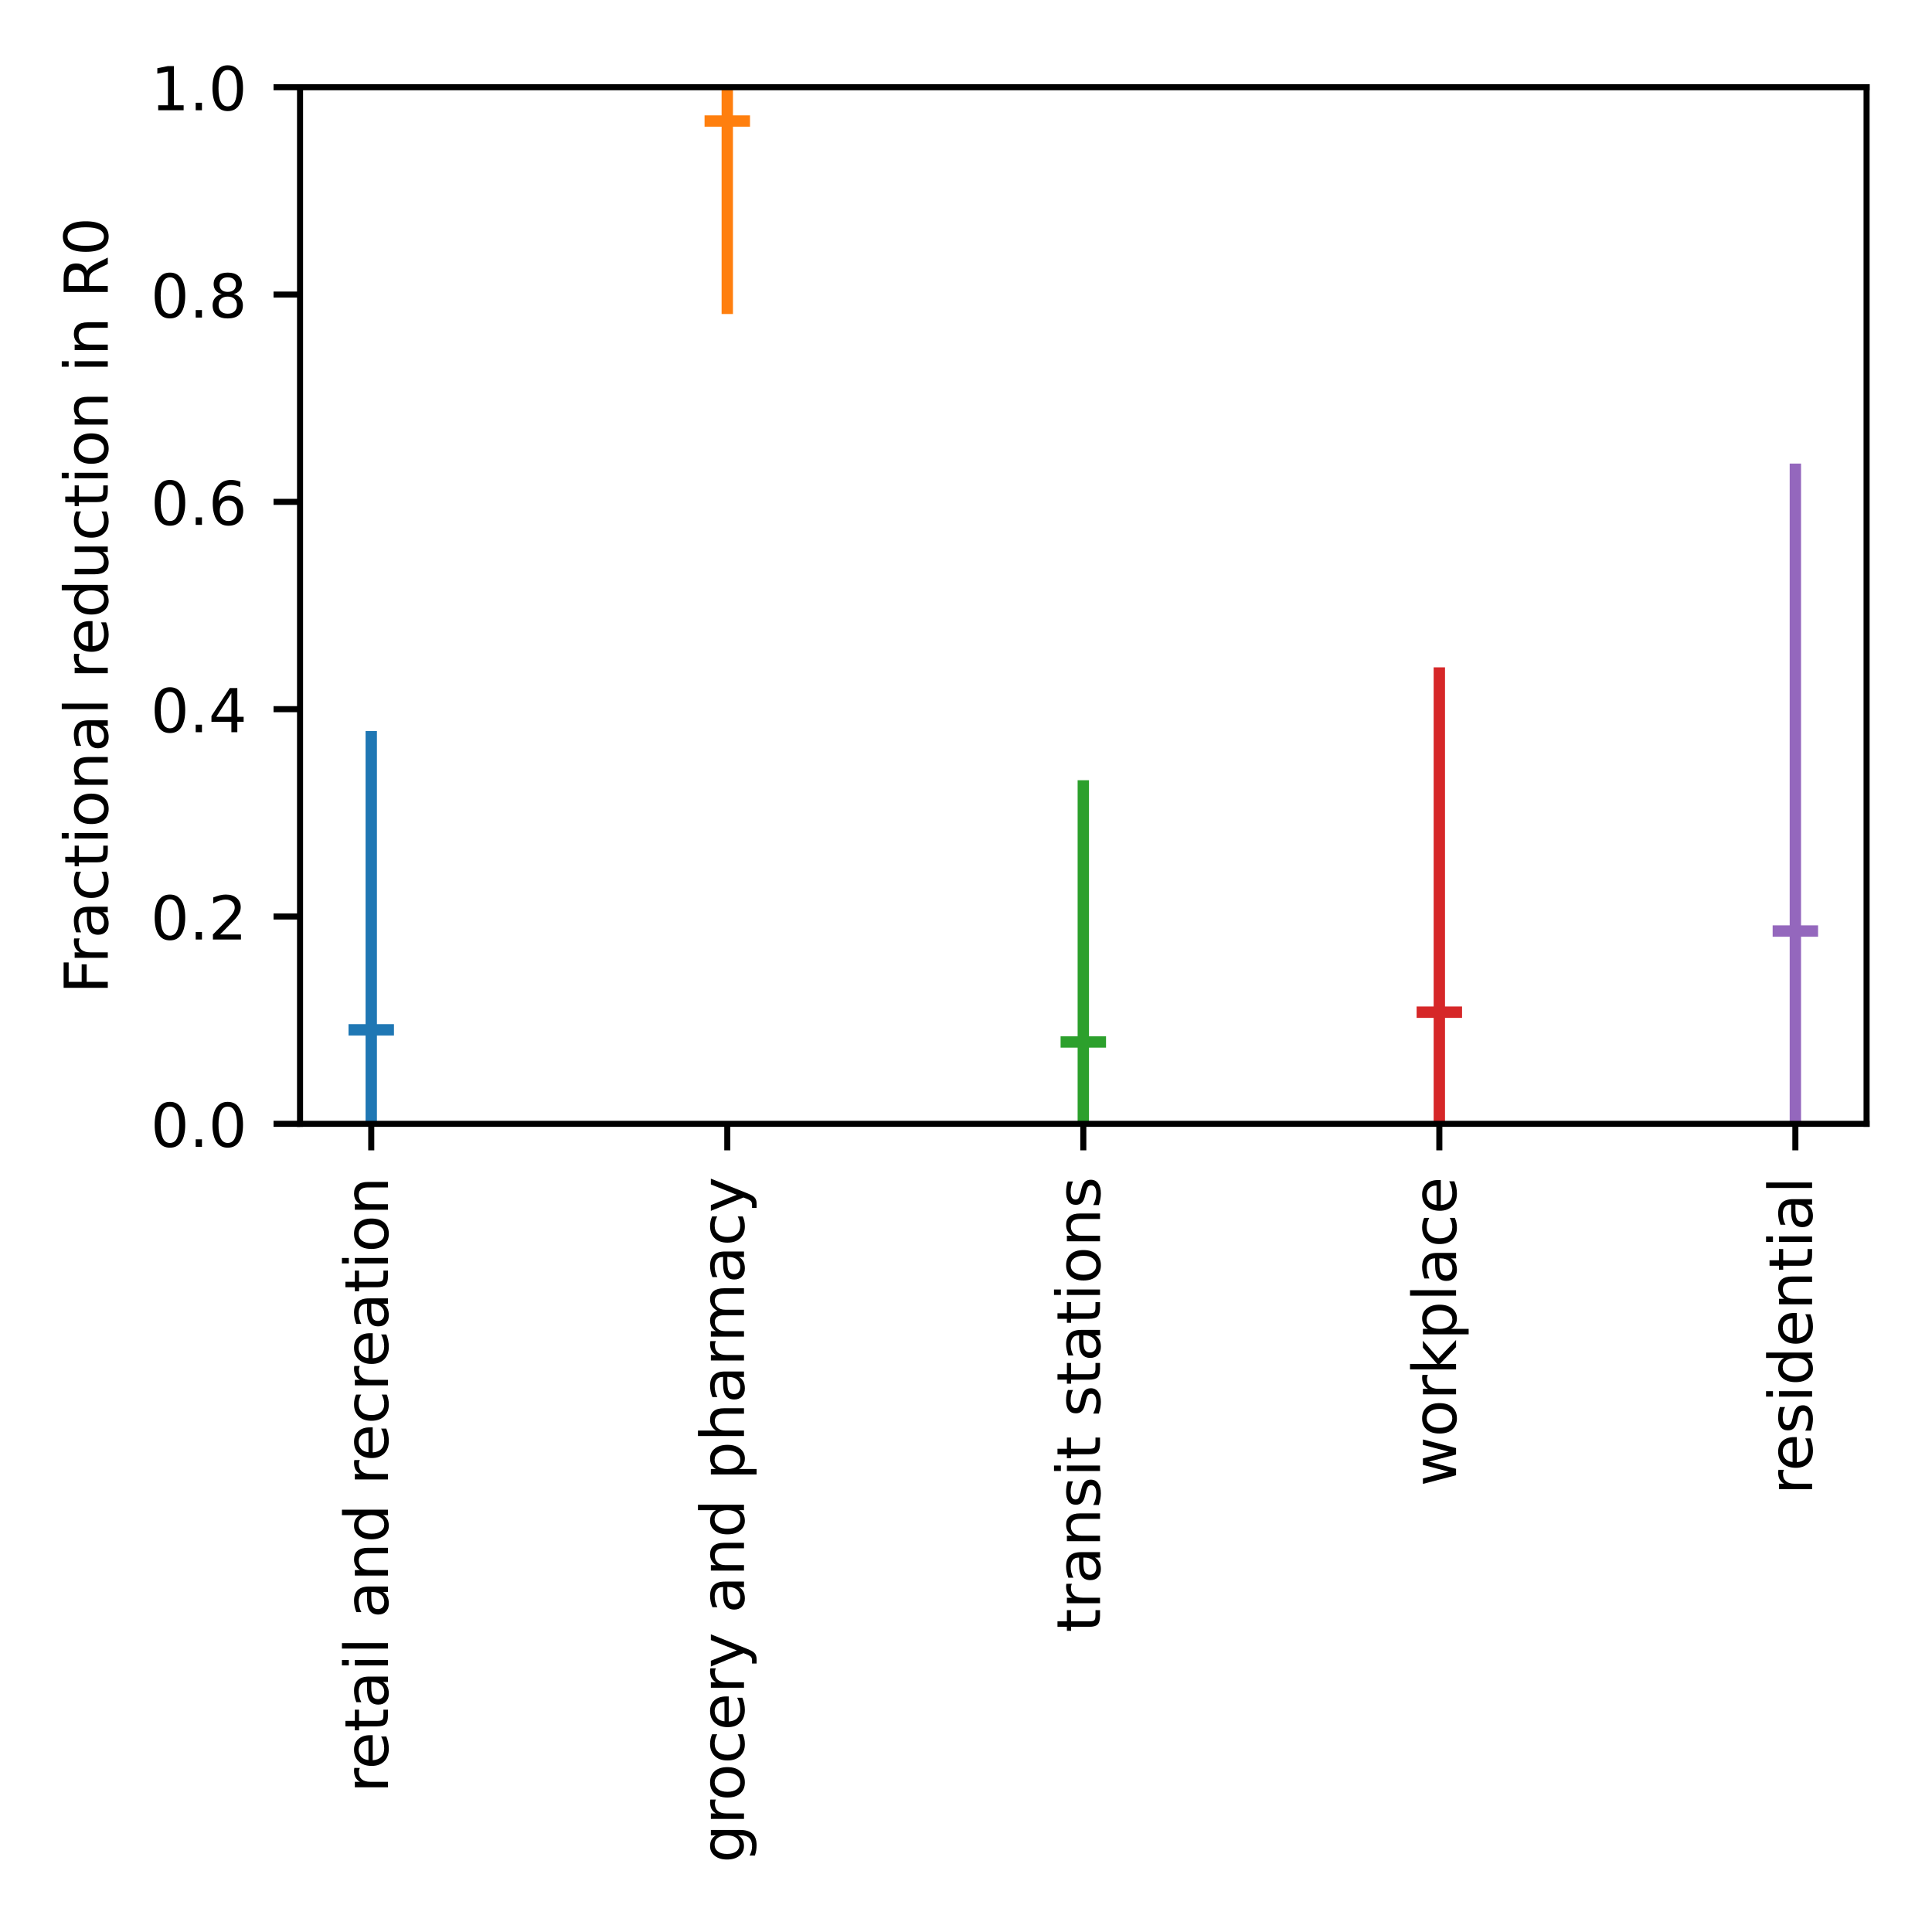
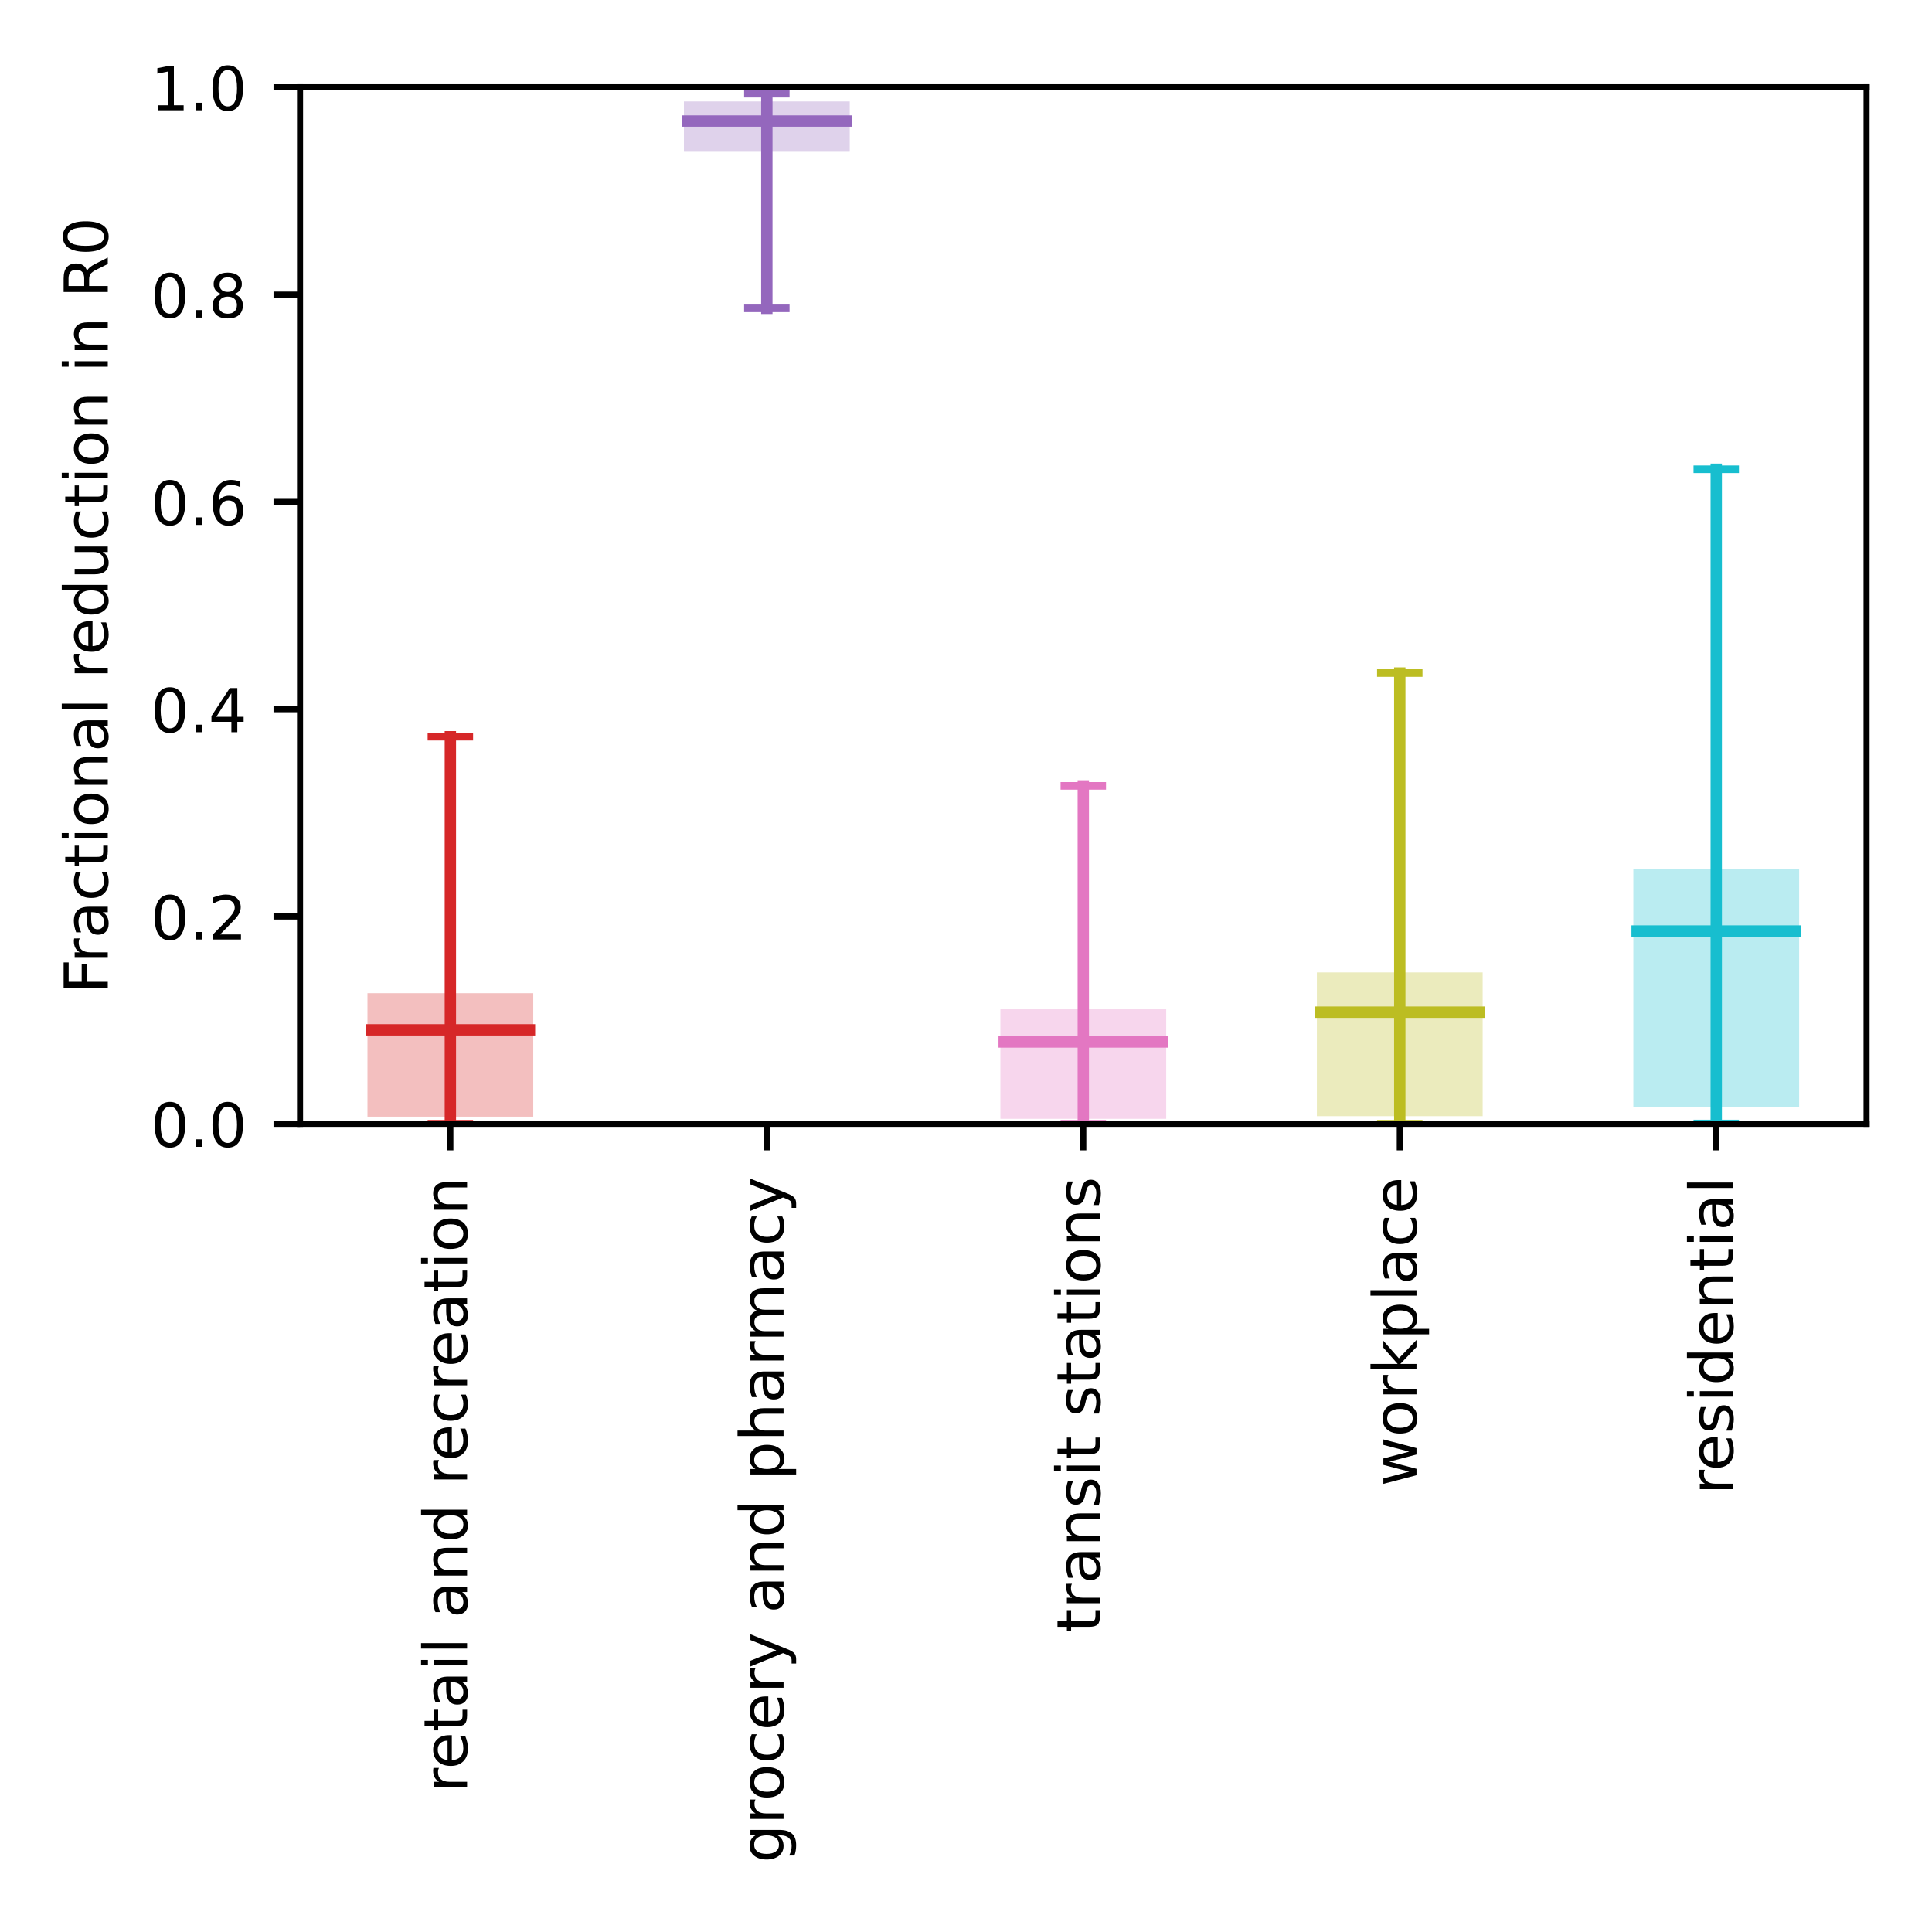
<svg xmlns="http://www.w3.org/2000/svg" xmlns:xlink="http://www.w3.org/1999/xlink" height="255.118pt" version="1.1" viewBox="0 0 255.118 255.118" width="255.118pt">
  <defs>
    <style type="text/css">
*{stroke-linecap:butt;stroke-linejoin:round;}
  </style>
  </defs>
  <g id="figure_1">
    <g id="patch_1">
      <path d="M 0 255.118  L 255.118 255.118  L 255.118 0  L 0 0  z " style="fill:#ffffff;" />
    </g>
    <g id="axes_1">
      <g id="patch_2">
        <path d="M 39.62 148.398  L 246.478 148.398  L 246.478 11.52  L 39.62 11.52  z " style="fill:#ffffff;" />
      </g>
-       <g id="PathCollection_1">
-         <defs>
-           <path d="M 3 0  L -3 -0  " id="md5c8662d3e" style="stroke:#1f77b4;stroke-width:1.5;" />
-         </defs>
-         <g clip-path="url(#p948aa7b3a3)">
-           <use style="fill:#1f77b4;stroke:#1f77b4;stroke-width:1.5;" x="49.023" xlink:href="#md5c8662d3e" y="135.989" />
-         </g>
-       </g>
-       <g id="PathCollection_2">
-         <defs>
-           <path d="M 3 0  L -3 -0  " id="m6a9ab24190" style="stroke:#ff7f0e;stroke-width:1.5;" />
-         </defs>
-         <g clip-path="url(#p948aa7b3a3)">
-           <use style="fill:#ff7f0e;stroke:#ff7f0e;stroke-width:1.5;" x="96.036" xlink:href="#m6a9ab24190" y="15.981" />
-         </g>
-       </g>
-       <g id="PathCollection_3">
-         <defs>
-           <path d="M 3 0  L -3 -0  " id="mda6fa4f360" style="stroke:#2ca02c;stroke-width:1.5;" />
-         </defs>
-         <g clip-path="url(#p948aa7b3a3)">
-           <use style="fill:#2ca02c;stroke:#2ca02c;stroke-width:1.5;" x="143.049" xlink:href="#mda6fa4f360" y="137.589" />
-         </g>
-       </g>
-       <g id="PathCollection_4">
-         <defs>
-           <path d="M 3 0  L -3 -0  " id="m9b92c3df0f" style="stroke:#d62728;stroke-width:1.5;" />
-         </defs>
-         <g clip-path="url(#p948aa7b3a3)">
-           <use style="fill:#d62728;stroke:#d62728;stroke-width:1.5;" x="190.062" xlink:href="#m9b92c3df0f" y="133.658" />
-         </g>
-       </g>
-       <g id="PathCollection_5">
-         <defs>
-           <path d="M 3 0  L -3 -0  " id="m9d0a84b315" style="stroke:#9467bd;stroke-width:1.5;" />
-         </defs>
-         <g clip-path="url(#p948aa7b3a3)">
-           <use style="fill:#9467bd;stroke:#9467bd;stroke-width:1.5;" x="237.075" xlink:href="#m9d0a84b315" y="122.943" />
-         </g>
+       <g id="patch_3">
+         <path clip-path="url(#p3ff8707a93)" d="M 49.023 146.953  L 69.917 146.953  L 69.917 131.653  L 49.023 131.653  z " style="fill:#d62728;opacity:0.3;stroke:#d62728;stroke-linejoin:miter;" />
+       </g>
+       <g id="patch_4">
+         <path clip-path="url(#p3ff8707a93)" d="M 90.812 19.541  L 111.707 19.541  L 111.707 13.894  L 90.812 13.894  z " style="fill:#9467bd;opacity:0.3;stroke:#9467bd;stroke-linejoin:miter;" />
+       </g>
+       <g id="patch_5">
+         <path clip-path="url(#p3ff8707a93)" d="M 132.602 147.24  L 153.496 147.24  L 153.496 133.777  L 132.602 133.777  z " style="fill:#e377c2;opacity:0.3;stroke:#e377c2;stroke-linejoin:miter;" />
+       </g>
+       <g id="patch_6">
+         <path clip-path="url(#p3ff8707a93)" d="M 174.391 146.888  L 195.286 146.888  L 195.286 128.908  L 174.391 128.908  z " style="fill:#bcbd22;opacity:0.3;stroke:#bcbd22;stroke-linejoin:miter;" />
+       </g>
+       <g id="patch_7">
+         <path clip-path="url(#p3ff8707a93)" d="M 216.181 145.733  L 237.075 145.733  L 237.075 115.288  L 216.181 115.288  z " style="fill:#17becf;opacity:0.3;stroke:#17becf;stroke-linejoin:miter;" />
      </g>
      <g id="matplotlib.axis_1">
        <g id="xtick_1">
          <g id="line2d_1">
            <defs>
-               <path d="M 0 0  L 0 3.5  " id="mae1edf69b4" style="stroke:#000000;stroke-width:0.8;" />
-             </defs>
-             <g>
-               <use style="stroke:#000000;stroke-width:0.8;" x="49.023" xlink:href="#mae1edf69b4" y="148.398" />
+               <path d="M 0 0  L 0 3.5  " id="m3798fc20c7" style="stroke:#000000;stroke-width:0.8;" />
+             </defs>
+             <g>
+               <use style="stroke:#000000;stroke-width:0.8;" x="59.47" xlink:href="#m3798fc20c7" y="148.398" />
            </g>
          </g>
          <g id="text_1">
            <defs>
              <path d="M 41.109 46.297  Q 39.594 47.172 37.812 47.578  Q 36.031 48 33.891 48  Q 26.266 48 22.188 43.047  Q 18.109 38.094 18.109 28.812  L 18.109 0  L 9.078 0  L 9.078 54.688  L 18.109 54.688  L 18.109 46.188  Q 20.953 51.172 25.484 53.578  Q 30.031 56 36.531 56  Q 37.453 56 38.578 55.875  Q 39.703 55.766 41.062 55.516  z " id="DejaVuSans-114" />
              <path d="M 56.203 29.594  L 56.203 25.203  L 14.891 25.203  Q 15.484 15.922 20.484 11.062  Q 25.484 6.203 34.422 6.203  Q 39.594 6.203 44.453 7.469  Q 49.312 8.734 54.109 11.281  L 54.109 2.781  Q 49.266 0.734 44.188 -0.344  Q 39.109 -1.422 33.891 -1.422  Q 20.797 -1.422 13.156 6.188  Q 5.516 13.812 5.516 26.812  Q 5.516 40.234 12.766 48.109  Q 20.016 56 32.328 56  Q 43.359 56 49.781 48.891  Q 56.203 41.797 56.203 29.594  z M 47.219 32.234  Q 47.125 39.594 43.094 43.984  Q 39.062 48.391 32.422 48.391  Q 24.906 48.391 20.391 44.141  Q 15.875 39.891 15.188 32.172  z " id="DejaVuSans-101" />
              <path d="M 18.312 70.219  L 18.312 54.688  L 36.812 54.688  L 36.812 47.703  L 18.312 47.703  L 18.312 18.016  Q 18.312 11.328 20.141 9.422  Q 21.969 7.516 27.594 7.516  L 36.812 7.516  L 36.812 0  L 27.594 0  Q 17.188 0 13.234 3.875  Q 9.281 7.766 9.281 18.016  L 9.281 47.703  L 2.688 47.703  L 2.688 54.688  L 9.281 54.688  L 9.281 70.219  z " id="DejaVuSans-116" />
              <path d="M 34.281 27.484  Q 23.391 27.484 19.188 25  Q 14.984 22.516 14.984 16.5  Q 14.984 11.719 18.141 8.906  Q 21.297 6.109 26.703 6.109  Q 34.188 6.109 38.703 11.406  Q 43.219 16.703 43.219 25.484  L 43.219 27.484  z M 52.203 31.203  L 52.203 0  L 43.219 0  L 43.219 8.297  Q 40.141 3.328 35.547 0.953  Q 30.953 -1.422 24.312 -1.422  Q 15.922 -1.422 10.953 3.297  Q 6 8.016 6 15.922  Q 6 25.141 12.172 29.828  Q 18.359 34.516 30.609 34.516  L 43.219 34.516  L 43.219 35.406  Q 43.219 41.609 39.141 45  Q 35.062 48.391 27.688 48.391  Q 23 48.391 18.547 47.266  Q 14.109 46.141 10.016 43.891  L 10.016 52.203  Q 14.938 54.109 19.578 55.047  Q 24.219 56 28.609 56  Q 40.484 56 46.344 49.844  Q 52.203 43.703 52.203 31.203  z " id="DejaVuSans-97" />
              <path d="M 9.422 54.688  L 18.406 54.688  L 18.406 0  L 9.422 0  z M 9.422 75.984  L 18.406 75.984  L 18.406 64.594  L 9.422 64.594  z " id="DejaVuSans-105" />
              <path d="M 9.422 75.984  L 18.406 75.984  L 18.406 0  L 9.422 0  z " id="DejaVuSans-108" />
              <path id="DejaVuSans-32" />
              <path d="M 54.891 33.016  L 54.891 0  L 45.906 0  L 45.906 32.719  Q 45.906 40.484 42.875 44.328  Q 39.844 48.188 33.797 48.188  Q 26.516 48.188 22.312 43.547  Q 18.109 38.922 18.109 30.906  L 18.109 0  L 9.078 0  L 9.078 54.688  L 18.109 54.688  L 18.109 46.188  Q 21.344 51.125 25.703 53.562  Q 30.078 56 35.797 56  Q 45.219 56 50.047 50.172  Q 54.891 44.344 54.891 33.016  z " id="DejaVuSans-110" />
              <path d="M 45.406 46.391  L 45.406 75.984  L 54.391 75.984  L 54.391 0  L 45.406 0  L 45.406 8.203  Q 42.578 3.328 38.25 0.953  Q 33.938 -1.422 27.875 -1.422  Q 17.969 -1.422 11.734 6.484  Q 5.516 14.406 5.516 27.297  Q 5.516 40.188 11.734 48.094  Q 17.969 56 27.875 56  Q 33.938 56 38.25 53.625  Q 42.578 51.266 45.406 46.391  z M 14.797 27.297  Q 14.797 17.391 18.875 11.75  Q 22.953 6.109 30.078 6.109  Q 37.203 6.109 41.297 11.75  Q 45.406 17.391 45.406 27.297  Q 45.406 37.203 41.297 42.844  Q 37.203 48.484 30.078 48.484  Q 22.953 48.484 18.875 42.844  Q 14.797 37.203 14.797 27.297  z " id="DejaVuSans-100" />
              <path d="M 48.781 52.594  L 48.781 44.188  Q 44.969 46.297 41.141 47.344  Q 37.312 48.391 33.406 48.391  Q 24.656 48.391 19.812 42.844  Q 14.984 37.312 14.984 27.297  Q 14.984 17.281 19.812 11.734  Q 24.656 6.203 33.406 6.203  Q 37.312 6.203 41.141 7.25  Q 44.969 8.297 48.781 10.406  L 48.781 2.094  Q 45.016 0.344 40.984 -0.531  Q 36.969 -1.422 32.422 -1.422  Q 20.062 -1.422 12.781 6.344  Q 5.516 14.109 5.516 27.297  Q 5.516 40.672 12.859 48.328  Q 20.219 56 33.016 56  Q 37.156 56 41.109 55.141  Q 45.062 54.297 48.781 52.594  z " id="DejaVuSans-99" />
              <path d="M 30.609 48.391  Q 23.391 48.391 19.188 42.75  Q 14.984 37.109 14.984 27.297  Q 14.984 17.484 19.156 11.844  Q 23.344 6.203 30.609 6.203  Q 37.797 6.203 41.984 11.859  Q 46.188 17.531 46.188 27.297  Q 46.188 37.016 41.984 42.703  Q 37.797 48.391 30.609 48.391  z M 30.609 56  Q 42.328 56 49.016 48.375  Q 55.719 40.766 55.719 27.297  Q 55.719 13.875 49.016 6.219  Q 42.328 -1.422 30.609 -1.422  Q 18.844 -1.422 12.172 6.219  Q 5.516 13.875 5.516 27.297  Q 5.516 40.766 12.172 48.375  Q 18.844 56 30.609 56  z " id="DejaVuSans-111" />
            </defs>
-             <g transform="translate(51.23014 236.7369)rotate(-90)scale(0.08 -0.08)">
+             <g transform="translate(61.67752 236.7369)rotate(-90)scale(0.08 -0.08)">
              <use xlink:href="#DejaVuSans-114" />
              <use x="38.863" xlink:href="#DejaVuSans-101" />
              <use x="100.387" xlink:href="#DejaVuSans-116" />
              <use x="139.596" xlink:href="#DejaVuSans-97" />
              <use x="200.875" xlink:href="#DejaVuSans-105" />
              <use x="228.658" xlink:href="#DejaVuSans-108" />
              <use x="256.441" xlink:href="#DejaVuSans-32" />
              <use x="288.229" xlink:href="#DejaVuSans-97" />
              <use x="349.508" xlink:href="#DejaVuSans-110" />
              <use x="412.887" xlink:href="#DejaVuSans-100" />
              <use x="476.363" xlink:href="#DejaVuSans-32" />
              <use x="508.15" xlink:href="#DejaVuSans-114" />
              <use x="547.014" xlink:href="#DejaVuSans-101" />
              <use x="608.537" xlink:href="#DejaVuSans-99" />
              <use x="663.518" xlink:href="#DejaVuSans-114" />
              <use x="702.381" xlink:href="#DejaVuSans-101" />
              <use x="763.904" xlink:href="#DejaVuSans-97" />
              <use x="825.184" xlink:href="#DejaVuSans-116" />
              <use x="864.393" xlink:href="#DejaVuSans-105" />
              <use x="892.176" xlink:href="#DejaVuSans-111" />
              <use x="953.357" xlink:href="#DejaVuSans-110" />
            </g>
          </g>
        </g>
        <g id="xtick_2">
          <g id="line2d_2">
            <g>
-               <use style="stroke:#000000;stroke-width:0.8;" x="96.036" xlink:href="#mae1edf69b4" y="148.398" />
+               <use style="stroke:#000000;stroke-width:0.8;" x="101.26" xlink:href="#m3798fc20c7" y="148.398" />
            </g>
          </g>
          <g id="text_2">
            <defs>
              <path d="M 45.406 27.984  Q 45.406 37.75 41.375 43.109  Q 37.359 48.484 30.078 48.484  Q 22.859 48.484 18.828 43.109  Q 14.797 37.75 14.797 27.984  Q 14.797 18.266 18.828 12.891  Q 22.859 7.516 30.078 7.516  Q 37.359 7.516 41.375 12.891  Q 45.406 18.266 45.406 27.984  z M 54.391 6.781  Q 54.391 -7.172 48.188 -13.984  Q 42 -20.797 29.203 -20.797  Q 24.469 -20.797 20.266 -20.094  Q 16.062 -19.391 12.109 -17.922  L 12.109 -9.188  Q 16.062 -11.328 19.922 -12.344  Q 23.781 -13.375 27.781 -13.375  Q 36.625 -13.375 41.016 -8.766  Q 45.406 -4.156 45.406 5.172  L 45.406 9.625  Q 42.625 4.781 38.281 2.391  Q 33.938 0 27.875 0  Q 17.828 0 11.672 7.656  Q 5.516 15.328 5.516 27.984  Q 5.516 40.672 11.672 48.328  Q 17.828 56 27.875 56  Q 33.938 56 38.281 53.609  Q 42.625 51.219 45.406 46.391  L 45.406 54.688  L 54.391 54.688  z " id="DejaVuSans-103" />
              <path d="M 32.172 -5.078  Q 28.375 -14.844 24.75 -17.812  Q 21.141 -20.797 15.094 -20.797  L 7.906 -20.797  L 7.906 -13.281  L 13.188 -13.281  Q 16.891 -13.281 18.938 -11.516  Q 21 -9.766 23.484 -3.219  L 25.094 0.875  L 2.984 54.688  L 12.5 54.688  L 29.594 11.922  L 46.688 54.688  L 56.203 54.688  z " id="DejaVuSans-121" />
              <path d="M 18.109 8.203  L 18.109 -20.797  L 9.078 -20.797  L 9.078 54.688  L 18.109 54.688  L 18.109 46.391  Q 20.953 51.266 25.266 53.625  Q 29.594 56 35.594 56  Q 45.562 56 51.781 48.094  Q 58.016 40.188 58.016 27.297  Q 58.016 14.406 51.781 6.484  Q 45.562 -1.422 35.594 -1.422  Q 29.594 -1.422 25.266 0.953  Q 20.953 3.328 18.109 8.203  z M 48.688 27.297  Q 48.688 37.203 44.609 42.844  Q 40.531 48.484 33.406 48.484  Q 26.266 48.484 22.188 42.844  Q 18.109 37.203 18.109 27.297  Q 18.109 17.391 22.188 11.75  Q 26.266 6.109 33.406 6.109  Q 40.531 6.109 44.609 11.75  Q 48.688 17.391 48.688 27.297  z " id="DejaVuSans-112" />
              <path d="M 54.891 33.016  L 54.891 0  L 45.906 0  L 45.906 32.719  Q 45.906 40.484 42.875 44.328  Q 39.844 48.188 33.797 48.188  Q 26.516 48.188 22.312 43.547  Q 18.109 38.922 18.109 30.906  L 18.109 0  L 9.078 0  L 9.078 75.984  L 18.109 75.984  L 18.109 46.188  Q 21.344 51.125 25.703 53.562  Q 30.078 56 35.797 56  Q 45.219 56 50.047 50.172  Q 54.891 44.344 54.891 33.016  z " id="DejaVuSans-104" />
              <path d="M 52 44.188  Q 55.375 50.25 60.062 53.125  Q 64.75 56 71.094 56  Q 79.641 56 84.281 50.016  Q 88.922 44.047 88.922 33.016  L 88.922 0  L 79.891 0  L 79.891 32.719  Q 79.891 40.578 77.094 44.375  Q 74.312 48.188 68.609 48.188  Q 61.625 48.188 57.562 43.547  Q 53.516 38.922 53.516 30.906  L 53.516 0  L 44.484 0  L 44.484 32.719  Q 44.484 40.625 41.703 44.406  Q 38.922 48.188 33.109 48.188  Q 26.219 48.188 22.156 43.531  Q 18.109 38.875 18.109 30.906  L 18.109 0  L 9.078 0  L 9.078 54.688  L 18.109 54.688  L 18.109 46.188  Q 21.188 51.219 25.484 53.609  Q 29.781 56 35.688 56  Q 41.656 56 45.828 52.969  Q 50 49.953 52 44.188  z " id="DejaVuSans-109" />
            </defs>
-             <g transform="translate(98.24335 245.9906)rotate(-90)scale(0.08 -0.08)">
+             <g transform="translate(103.467 245.9906)rotate(-90)scale(0.08 -0.08)">
              <use xlink:href="#DejaVuSans-103" />
              <use x="63.477" xlink:href="#DejaVuSans-114" />
              <use x="102.34" xlink:href="#DejaVuSans-111" />
              <use x="163.521" xlink:href="#DejaVuSans-99" />
              <use x="218.502" xlink:href="#DejaVuSans-101" />
              <use x="280.025" xlink:href="#DejaVuSans-114" />
              <use x="321.139" xlink:href="#DejaVuSans-121" />
              <use x="380.318" xlink:href="#DejaVuSans-32" />
              <use x="412.105" xlink:href="#DejaVuSans-97" />
              <use x="473.385" xlink:href="#DejaVuSans-110" />
              <use x="536.764" xlink:href="#DejaVuSans-100" />
              <use x="600.24" xlink:href="#DejaVuSans-32" />
              <use x="632.027" xlink:href="#DejaVuSans-112" />
              <use x="695.504" xlink:href="#DejaVuSans-104" />
              <use x="758.883" xlink:href="#DejaVuSans-97" />
              <use x="820.162" xlink:href="#DejaVuSans-114" />
              <use x="859.525" xlink:href="#DejaVuSans-109" />
              <use x="956.938" xlink:href="#DejaVuSans-97" />
              <use x="1018.217" xlink:href="#DejaVuSans-99" />
              <use x="1073.197" xlink:href="#DejaVuSans-121" />
            </g>
          </g>
        </g>
        <g id="xtick_3">
          <g id="line2d_3">
            <g>
-               <use style="stroke:#000000;stroke-width:0.8;" x="143.049" xlink:href="#mae1edf69b4" y="148.398" />
+               <use style="stroke:#000000;stroke-width:0.8;" x="143.049" xlink:href="#m3798fc20c7" y="148.398" />
            </g>
          </g>
          <g id="text_3">
            <defs>
              <path d="M 44.281 53.078  L 44.281 44.578  Q 40.484 46.531 36.375 47.5  Q 32.281 48.484 27.875 48.484  Q 21.188 48.484 17.844 46.438  Q 14.5 44.391 14.5 40.281  Q 14.5 37.156 16.891 35.375  Q 19.281 33.594 26.516 31.984  L 29.594 31.297  Q 39.156 29.25 43.188 25.516  Q 47.219 21.781 47.219 15.094  Q 47.219 7.469 41.188 3.016  Q 35.156 -1.422 24.609 -1.422  Q 20.219 -1.422 15.453 -0.562  Q 10.688 0.297 5.422 2  L 5.422 11.281  Q 10.406 8.688 15.234 7.391  Q 20.062 6.109 24.812 6.109  Q 31.156 6.109 34.562 8.281  Q 37.984 10.453 37.984 14.406  Q 37.984 18.062 35.516 20.016  Q 33.062 21.969 24.703 23.781  L 21.578 24.516  Q 13.234 26.266 9.516 29.906  Q 5.812 33.547 5.812 39.891  Q 5.812 47.609 11.281 51.797  Q 16.75 56 26.812 56  Q 31.781 56 36.172 55.266  Q 40.578 54.547 44.281 53.078  z " id="DejaVuSans-115" />
            </defs>
            <g transform="translate(145.2566 215.5619)rotate(-90)scale(0.08 -0.08)">
              <use xlink:href="#DejaVuSans-116" />
              <use x="39.209" xlink:href="#DejaVuSans-114" />
              <use x="80.322" xlink:href="#DejaVuSans-97" />
              <use x="141.602" xlink:href="#DejaVuSans-110" />
              <use x="204.98" xlink:href="#DejaVuSans-115" />
              <use x="257.08" xlink:href="#DejaVuSans-105" />
              <use x="284.863" xlink:href="#DejaVuSans-116" />
              <use x="324.072" xlink:href="#DejaVuSans-32" />
              <use x="355.859" xlink:href="#DejaVuSans-115" />
              <use x="407.959" xlink:href="#DejaVuSans-116" />
              <use x="447.168" xlink:href="#DejaVuSans-97" />
              <use x="508.447" xlink:href="#DejaVuSans-116" />
              <use x="547.656" xlink:href="#DejaVuSans-105" />
              <use x="575.439" xlink:href="#DejaVuSans-111" />
              <use x="636.621" xlink:href="#DejaVuSans-110" />
              <use x="700" xlink:href="#DejaVuSans-115" />
            </g>
          </g>
        </g>
        <g id="xtick_4">
          <g id="line2d_4">
            <g>
-               <use style="stroke:#000000;stroke-width:0.8;" x="190.062" xlink:href="#mae1edf69b4" y="148.398" />
+               <use style="stroke:#000000;stroke-width:0.8;" x="184.839" xlink:href="#m3798fc20c7" y="148.398" />
            </g>
          </g>
          <g id="text_4">
            <defs>
              <path d="M 4.203 54.688  L 13.188 54.688  L 24.422 12.016  L 35.594 54.688  L 46.188 54.688  L 57.422 12.016  L 68.609 54.688  L 77.594 54.688  L 63.281 0  L 52.688 0  L 40.922 44.828  L 29.109 0  L 18.5 0  z " id="DejaVuSans-119" />
              <path d="M 9.078 75.984  L 18.109 75.984  L 18.109 31.109  L 44.922 54.688  L 56.391 54.688  L 27.391 29.109  L 57.625 0  L 45.906 0  L 18.109 26.703  L 18.109 0  L 9.078 0  z " id="DejaVuSans-107" />
            </defs>
-             <g transform="translate(192.2698 196.2819)rotate(-90)scale(0.08 -0.08)">
+             <g transform="translate(187.0461 196.2819)rotate(-90)scale(0.08 -0.08)">
              <use xlink:href="#DejaVuSans-119" />
              <use x="81.787" xlink:href="#DejaVuSans-111" />
              <use x="142.969" xlink:href="#DejaVuSans-114" />
              <use x="184.082" xlink:href="#DejaVuSans-107" />
              <use x="241.992" xlink:href="#DejaVuSans-112" />
              <use x="305.469" xlink:href="#DejaVuSans-108" />
              <use x="333.252" xlink:href="#DejaVuSans-97" />
              <use x="394.531" xlink:href="#DejaVuSans-99" />
              <use x="449.512" xlink:href="#DejaVuSans-101" />
            </g>
          </g>
        </g>
        <g id="xtick_5">
          <g id="line2d_5">
            <g>
-               <use style="stroke:#000000;stroke-width:0.8;" x="237.075" xlink:href="#mae1edf69b4" y="148.398" />
+               <use style="stroke:#000000;stroke-width:0.8;" x="226.628" xlink:href="#m3798fc20c7" y="148.398" />
            </g>
          </g>
          <g id="text_5">
-             <g transform="translate(239.283 197.3744)rotate(-90)scale(0.08 -0.08)">
+             <g transform="translate(228.8356 197.3744)rotate(-90)scale(0.08 -0.08)">
              <use xlink:href="#DejaVuSans-114" />
              <use x="38.863" xlink:href="#DejaVuSans-101" />
              <use x="100.387" xlink:href="#DejaVuSans-115" />
              <use x="152.486" xlink:href="#DejaVuSans-105" />
              <use x="180.27" xlink:href="#DejaVuSans-100" />
              <use x="243.746" xlink:href="#DejaVuSans-101" />
              <use x="305.27" xlink:href="#DejaVuSans-110" />
              <use x="368.648" xlink:href="#DejaVuSans-116" />
              <use x="407.857" xlink:href="#DejaVuSans-105" />
              <use x="435.641" xlink:href="#DejaVuSans-97" />
              <use x="496.92" xlink:href="#DejaVuSans-108" />
            </g>
          </g>
        </g>
      </g>
      <g id="matplotlib.axis_2">
        <g id="ytick_1">
          <g id="line2d_6">
            <defs>
-               <path d="M 0 0  L -3.5 0  " id="mededc62904" style="stroke:#000000;stroke-width:0.8;" />
-             </defs>
-             <g>
-               <use style="stroke:#000000;stroke-width:0.8;" x="39.62" xlink:href="#mededc62904" y="148.398" />
+               <path d="M 0 0  L -3.5 0  " id="m8183ee3009" style="stroke:#000000;stroke-width:0.8;" />
+             </defs>
+             <g>
+               <use style="stroke:#000000;stroke-width:0.8;" x="39.62" xlink:href="#m8183ee3009" y="148.398" />
            </g>
          </g>
          <g id="text_6">
            <defs>
              <path d="M 31.781 66.406  Q 24.172 66.406 20.328 58.906  Q 16.5 51.422 16.5 36.375  Q 16.5 21.391 20.328 13.891  Q 24.172 6.391 31.781 6.391  Q 39.453 6.391 43.281 13.891  Q 47.125 21.391 47.125 36.375  Q 47.125 51.422 43.281 58.906  Q 39.453 66.406 31.781 66.406  z M 31.781 74.219  Q 44.047 74.219 50.516 64.516  Q 56.984 54.828 56.984 36.375  Q 56.984 17.969 50.516 8.266  Q 44.047 -1.422 31.781 -1.422  Q 19.531 -1.422 13.062 8.266  Q 6.594 17.969 6.594 36.375  Q 6.594 54.828 13.062 64.516  Q 19.531 74.219 31.781 74.219  z " id="DejaVuSans-48" />
              <path d="M 10.688 12.406  L 21 12.406  L 21 0  L 10.688 0  z " id="DejaVuSans-46" />
            </defs>
            <g transform="translate(19.8975 151.4375)scale(0.08 -0.08)">
              <use xlink:href="#DejaVuSans-48" />
              <use x="63.623" xlink:href="#DejaVuSans-46" />
              <use x="95.41" xlink:href="#DejaVuSans-48" />
            </g>
          </g>
        </g>
        <g id="ytick_2">
          <g id="line2d_7">
            <g>
-               <use style="stroke:#000000;stroke-width:0.8;" x="39.62" xlink:href="#mededc62904" y="121.022" />
+               <use style="stroke:#000000;stroke-width:0.8;" x="39.62" xlink:href="#m8183ee3009" y="121.022" />
            </g>
          </g>
          <g id="text_7">
            <defs>
              <path d="M 19.188 8.297  L 53.609 8.297  L 53.609 0  L 7.328 0  L 7.328 8.297  Q 12.938 14.109 22.625 23.891  Q 32.328 33.688 34.812 36.531  Q 39.547 41.844 41.422 45.531  Q 43.312 49.219 43.312 52.781  Q 43.312 58.594 39.234 62.25  Q 35.156 65.922 28.609 65.922  Q 23.969 65.922 18.812 64.312  Q 13.672 62.703 7.812 59.422  L 7.812 69.391  Q 13.766 71.781 18.938 73  Q 24.125 74.219 28.422 74.219  Q 39.75 74.219 46.484 68.547  Q 53.219 62.891 53.219 53.422  Q 53.219 48.922 51.531 44.891  Q 49.859 40.875 45.406 35.406  Q 44.188 33.984 37.641 27.219  Q 31.109 20.453 19.188 8.297  z " id="DejaVuSans-50" />
            </defs>
            <g transform="translate(19.8975 124.0619)scale(0.08 -0.08)">
              <use xlink:href="#DejaVuSans-48" />
              <use x="63.623" xlink:href="#DejaVuSans-46" />
              <use x="95.41" xlink:href="#DejaVuSans-50" />
            </g>
          </g>
        </g>
        <g id="ytick_3">
          <g id="line2d_8">
            <g>
-               <use style="stroke:#000000;stroke-width:0.8;" x="39.62" xlink:href="#mededc62904" y="93.647" />
+               <use style="stroke:#000000;stroke-width:0.8;" x="39.62" xlink:href="#m8183ee3009" y="93.647" />
            </g>
          </g>
          <g id="text_8">
            <defs>
              <path d="M 37.797 64.312  L 12.891 25.391  L 37.797 25.391  z M 35.203 72.906  L 47.609 72.906  L 47.609 25.391  L 58.016 25.391  L 58.016 17.188  L 47.609 17.188  L 47.609 0  L 37.797 0  L 37.797 17.188  L 4.891 17.188  L 4.891 26.703  z " id="DejaVuSans-52" />
            </defs>
            <g transform="translate(19.8975 96.68624)scale(0.08 -0.08)">
              <use xlink:href="#DejaVuSans-48" />
              <use x="63.623" xlink:href="#DejaVuSans-46" />
              <use x="95.41" xlink:href="#DejaVuSans-52" />
            </g>
          </g>
        </g>
        <g id="ytick_4">
          <g id="line2d_9">
            <g>
-               <use style="stroke:#000000;stroke-width:0.8;" x="39.62" xlink:href="#mededc62904" y="66.271" />
+               <use style="stroke:#000000;stroke-width:0.8;" x="39.62" xlink:href="#m8183ee3009" y="66.271" />
            </g>
          </g>
          <g id="text_9">
            <defs>
              <path d="M 33.016 40.375  Q 26.375 40.375 22.484 35.828  Q 18.609 31.297 18.609 23.391  Q 18.609 15.531 22.484 10.953  Q 26.375 6.391 33.016 6.391  Q 39.656 6.391 43.531 10.953  Q 47.406 15.531 47.406 23.391  Q 47.406 31.297 43.531 35.828  Q 39.656 40.375 33.016 40.375  z M 52.594 71.297  L 52.594 62.312  Q 48.875 64.062 45.094 64.984  Q 41.312 65.922 37.594 65.922  Q 27.828 65.922 22.672 59.328  Q 17.531 52.734 16.797 39.406  Q 19.672 43.656 24.016 45.922  Q 28.375 48.188 33.594 48.188  Q 44.578 48.188 50.953 41.516  Q 57.328 34.859 57.328 23.391  Q 57.328 12.156 50.688 5.359  Q 44.047 -1.422 33.016 -1.422  Q 20.359 -1.422 13.672 8.266  Q 6.984 17.969 6.984 36.375  Q 6.984 53.656 15.188 63.938  Q 23.391 74.219 37.203 74.219  Q 40.922 74.219 44.703 73.484  Q 48.484 72.75 52.594 71.297  z " id="DejaVuSans-54" />
            </defs>
            <g transform="translate(19.8975 69.31062)scale(0.08 -0.08)">
              <use xlink:href="#DejaVuSans-48" />
              <use x="63.623" xlink:href="#DejaVuSans-46" />
              <use x="95.41" xlink:href="#DejaVuSans-54" />
            </g>
          </g>
        </g>
        <g id="ytick_5">
          <g id="line2d_10">
            <g>
-               <use style="stroke:#000000;stroke-width:0.8;" x="39.62" xlink:href="#mededc62904" y="38.896" />
+               <use style="stroke:#000000;stroke-width:0.8;" x="39.62" xlink:href="#m8183ee3009" y="38.896" />
            </g>
          </g>
          <g id="text_10">
            <defs>
              <path d="M 31.781 34.625  Q 24.75 34.625 20.719 30.859  Q 16.703 27.094 16.703 20.516  Q 16.703 13.922 20.719 10.156  Q 24.75 6.391 31.781 6.391  Q 38.812 6.391 42.859 10.172  Q 46.922 13.969 46.922 20.516  Q 46.922 27.094 42.891 30.859  Q 38.875 34.625 31.781 34.625  z M 21.922 38.812  Q 15.578 40.375 12.031 44.719  Q 8.5 49.078 8.5 55.328  Q 8.5 64.062 14.719 69.141  Q 20.953 74.219 31.781 74.219  Q 42.672 74.219 48.875 69.141  Q 55.078 64.062 55.078 55.328  Q 55.078 49.078 51.531 44.719  Q 48 40.375 41.703 38.812  Q 48.828 37.156 52.797 32.312  Q 56.781 27.484 56.781 20.516  Q 56.781 9.906 50.312 4.234  Q 43.844 -1.422 31.781 -1.422  Q 19.734 -1.422 13.25 4.234  Q 6.781 9.906 6.781 20.516  Q 6.781 27.484 10.781 32.312  Q 14.797 37.156 21.922 38.812  z M 18.312 54.391  Q 18.312 48.734 21.844 45.562  Q 25.391 42.391 31.781 42.391  Q 38.141 42.391 41.719 45.562  Q 45.312 48.734 45.312 54.391  Q 45.312 60.062 41.719 63.234  Q 38.141 66.406 31.781 66.406  Q 25.391 66.406 21.844 63.234  Q 18.312 60.062 18.312 54.391  z " id="DejaVuSans-56" />
            </defs>
            <g transform="translate(19.8975 41.935)scale(0.08 -0.08)">
              <use xlink:href="#DejaVuSans-48" />
              <use x="63.623" xlink:href="#DejaVuSans-46" />
              <use x="95.41" xlink:href="#DejaVuSans-56" />
            </g>
          </g>
        </g>
        <g id="ytick_6">
          <g id="line2d_11">
            <g>
-               <use style="stroke:#000000;stroke-width:0.8;" x="39.62" xlink:href="#mededc62904" y="11.52" />
+               <use style="stroke:#000000;stroke-width:0.8;" x="39.62" xlink:href="#m8183ee3009" y="11.52" />
            </g>
          </g>
          <g id="text_11">
            <defs>
              <path d="M 12.406 8.297  L 28.516 8.297  L 28.516 63.922  L 10.984 60.406  L 10.984 69.391  L 28.422 72.906  L 38.281 72.906  L 38.281 8.297  L 54.391 8.297  L 54.391 0  L 12.406 0  z " id="DejaVuSans-49" />
            </defs>
            <g transform="translate(19.8975 14.55937)scale(0.08 -0.08)">
              <use xlink:href="#DejaVuSans-49" />
              <use x="63.623" xlink:href="#DejaVuSans-46" />
              <use x="95.41" xlink:href="#DejaVuSans-48" />
            </g>
          </g>
        </g>
        <g id="text_12">
          <defs>
            <path d="M 9.812 72.906  L 51.703 72.906  L 51.703 64.594  L 19.672 64.594  L 19.672 43.109  L 48.578 43.109  L 48.578 34.812  L 19.672 34.812  L 19.672 0  L 9.812 0  z " id="DejaVuSans-70" />
            <path d="M 8.5 21.578  L 8.5 54.688  L 17.484 54.688  L 17.484 21.922  Q 17.484 14.156 20.5 10.266  Q 23.531 6.391 29.594 6.391  Q 36.859 6.391 41.078 11.031  Q 45.312 15.672 45.312 23.688  L 45.312 54.688  L 54.297 54.688  L 54.297 0  L 45.312 0  L 45.312 8.406  Q 42.047 3.422 37.719 1  Q 33.406 -1.422 27.688 -1.422  Q 18.266 -1.422 13.375 4.438  Q 8.5 10.297 8.5 21.578  z M 31.109 56  z " id="DejaVuSans-117" />
            <path d="M 44.391 34.188  Q 47.562 33.109 50.562 29.594  Q 53.562 26.078 56.594 19.922  L 66.609 0  L 56 0  L 46.688 18.703  Q 43.062 26.031 39.672 28.422  Q 36.281 30.812 30.422 30.812  L 19.672 30.812  L 19.672 0  L 9.812 0  L 9.812 72.906  L 32.078 72.906  Q 44.578 72.906 50.734 67.672  Q 56.891 62.453 56.891 51.906  Q 56.891 45.016 53.688 40.469  Q 50.484 35.938 44.391 34.188  z M 19.672 64.797  L 19.672 38.922  L 32.078 38.922  Q 39.203 38.922 42.844 42.219  Q 46.484 45.516 46.484 51.906  Q 46.484 58.297 42.844 61.547  Q 39.203 64.797 32.078 64.797  z " id="DejaVuSans-82" />
          </defs>
          <g transform="translate(14.23375 131.2247)rotate(-90)scale(0.08 -0.08)">
            <use xlink:href="#DejaVuSans-70" />
            <use x="50.27" xlink:href="#DejaVuSans-114" />
            <use x="91.383" xlink:href="#DejaVuSans-97" />
            <use x="152.662" xlink:href="#DejaVuSans-99" />
            <use x="207.643" xlink:href="#DejaVuSans-116" />
            <use x="246.852" xlink:href="#DejaVuSans-105" />
            <use x="274.635" xlink:href="#DejaVuSans-111" />
            <use x="335.816" xlink:href="#DejaVuSans-110" />
            <use x="399.195" xlink:href="#DejaVuSans-97" />
            <use x="460.475" xlink:href="#DejaVuSans-108" />
            <use x="488.258" xlink:href="#DejaVuSans-32" />
            <use x="520.045" xlink:href="#DejaVuSans-114" />
            <use x="558.908" xlink:href="#DejaVuSans-101" />
            <use x="620.432" xlink:href="#DejaVuSans-100" />
            <use x="683.908" xlink:href="#DejaVuSans-117" />
            <use x="747.287" xlink:href="#DejaVuSans-99" />
            <use x="802.268" xlink:href="#DejaVuSans-116" />
            <use x="841.477" xlink:href="#DejaVuSans-105" />
            <use x="869.26" xlink:href="#DejaVuSans-111" />
            <use x="930.441" xlink:href="#DejaVuSans-110" />
            <use x="993.82" xlink:href="#DejaVuSans-32" />
            <use x="1025.607" xlink:href="#DejaVuSans-105" />
            <use x="1053.391" xlink:href="#DejaVuSans-110" />
            <use x="1116.77" xlink:href="#DejaVuSans-32" />
            <use x="1148.557" xlink:href="#DejaVuSans-82" />
            <use x="1218.039" xlink:href="#DejaVuSans-48" />
          </g>
        </g>
      </g>
      <g id="line2d_12">
-         <path clip-path="url(#p948aa7b3a3)" d="M 49.023 148.387  L 49.023 97.285  " style="fill:none;stroke:#1f77b4;stroke-linecap:square;stroke-width:1.5;" />
+         <path clip-path="url(#p3ff8707a93)" d="M 49.023 135.989  L 69.917 135.989  " style="fill:none;stroke:#d62728;stroke-linecap:square;stroke-width:1.5;" />
      </g>
      <g id="line2d_13">
-         <path clip-path="url(#p948aa7b3a3)" d="M 96.036 40.716  L 96.036 12.37  " style="fill:none;stroke:#ff7f0e;stroke-linecap:square;stroke-width:1.5;" />
+         <path clip-path="url(#p3ff8707a93)" d="M 59.47 148.387  L 59.47 97.285  " style="fill:none;stroke:#d62728;stroke-linecap:square;stroke-width:1.5;" />
+         <defs>
+           <path d="M 3 0  L -3 -0  " id="m1fdeb3bbeb" style="stroke:#d62728;" />
+         </defs>
+         <g clip-path="url(#p3ff8707a93)">
+           <use style="fill:#d62728;stroke:#d62728;" x="59.47" xlink:href="#m1fdeb3bbeb" y="148.387" />
+           <use style="fill:#d62728;stroke:#d62728;" x="59.47" xlink:href="#m1fdeb3bbeb" y="97.285" />
+         </g>
      </g>
      <g id="line2d_14">
-         <path clip-path="url(#p948aa7b3a3)" d="M 143.049 148.388  L 143.049 103.775  " style="fill:none;stroke:#2ca02c;stroke-linecap:square;stroke-width:1.5;" />
+         <path clip-path="url(#p3ff8707a93)" d="M 90.812 15.981  L 111.707 15.981  " style="fill:none;stroke:#9467bd;stroke-linecap:square;stroke-width:1.5;" />
      </g>
      <g id="line2d_15">
-         <path clip-path="url(#p948aa7b3a3)" d="M 190.062 148.385  L 190.062 88.87  " style="fill:none;stroke:#d62728;stroke-linecap:square;stroke-width:1.5;" />
+         <path clip-path="url(#p3ff8707a93)" d="M 101.26 40.716  L 101.26 12.37  " style="fill:none;stroke:#9467bd;stroke-linecap:square;stroke-width:1.5;" />
+         <defs>
+           <path d="M 3 0  L -3 -0  " id="m2eb1bfdb93" style="stroke:#9467bd;" />
+         </defs>
+         <g clip-path="url(#p3ff8707a93)">
+           <use style="fill:#9467bd;stroke:#9467bd;" x="101.26" xlink:href="#m2eb1bfdb93" y="40.716" />
+           <use style="fill:#9467bd;stroke:#9467bd;" x="101.26" xlink:href="#m2eb1bfdb93" y="12.37" />
+         </g>
      </g>
      <g id="line2d_16">
-         <path clip-path="url(#p948aa7b3a3)" d="M 237.075 148.36  L 237.075 61.965  " style="fill:none;stroke:#9467bd;stroke-linecap:square;stroke-width:1.5;" />
-       </g>
-       <g id="patch_3">
+         <path clip-path="url(#p3ff8707a93)" d="M 132.602 137.589  L 153.496 137.589  " style="fill:none;stroke:#e377c2;stroke-linecap:square;stroke-width:1.5;" />
+       </g>
+       <g id="line2d_17">
+         <path clip-path="url(#p3ff8707a93)" d="M 143.049 148.388  L 143.049 103.775  " style="fill:none;stroke:#e377c2;stroke-linecap:square;stroke-width:1.5;" />
+         <defs>
+           <path d="M 3 0  L -3 -0  " id="mde01f84a83" style="stroke:#e377c2;" />
+         </defs>
+         <g clip-path="url(#p3ff8707a93)">
+           <use style="fill:#e377c2;stroke:#e377c2;" x="143.049" xlink:href="#mde01f84a83" y="148.388" />
+           <use style="fill:#e377c2;stroke:#e377c2;" x="143.049" xlink:href="#mde01f84a83" y="103.775" />
+         </g>
+       </g>
+       <g id="line2d_18">
+         <path clip-path="url(#p3ff8707a93)" d="M 174.391 133.658  L 195.286 133.658  " style="fill:none;stroke:#bcbd22;stroke-linecap:square;stroke-width:1.5;" />
+       </g>
+       <g id="line2d_19">
+         <path clip-path="url(#p3ff8707a93)" d="M 184.839 148.385  L 184.839 88.87  " style="fill:none;stroke:#bcbd22;stroke-linecap:square;stroke-width:1.5;" />
+         <defs>
+           <path d="M 3 0  L -3 -0  " id="m44156ff0ed" style="stroke:#bcbd22;" />
+         </defs>
+         <g clip-path="url(#p3ff8707a93)">
+           <use style="fill:#bcbd22;stroke:#bcbd22;" x="184.839" xlink:href="#m44156ff0ed" y="148.385" />
+           <use style="fill:#bcbd22;stroke:#bcbd22;" x="184.839" xlink:href="#m44156ff0ed" y="88.87" />
+         </g>
+       </g>
+       <g id="line2d_20">
+         <path clip-path="url(#p3ff8707a93)" d="M 216.181 122.943  L 237.075 122.943  " style="fill:none;stroke:#17becf;stroke-linecap:square;stroke-width:1.5;" />
+       </g>
+       <g id="line2d_21">
+         <path clip-path="url(#p3ff8707a93)" d="M 226.628 148.36  L 226.628 61.965  " style="fill:none;stroke:#17becf;stroke-linecap:square;stroke-width:1.5;" />
+         <defs>
+           <path d="M 3 0  L -3 -0  " id="m27c69bea50" style="stroke:#17becf;" />
+         </defs>
+         <g clip-path="url(#p3ff8707a93)">
+           <use style="fill:#17becf;stroke:#17becf;" x="226.628" xlink:href="#m27c69bea50" y="148.36" />
+           <use style="fill:#17becf;stroke:#17becf;" x="226.628" xlink:href="#m27c69bea50" y="61.965" />
+         </g>
+       </g>
+       <g id="patch_8">
        <path d="M 39.62 148.398  L 39.62 11.52  " style="fill:none;stroke:#000000;stroke-linecap:square;stroke-linejoin:miter;stroke-width:0.8;" />
      </g>
-       <g id="patch_4">
+       <g id="patch_9">
        <path d="M 246.478 148.398  L 246.478 11.52  " style="fill:none;stroke:#000000;stroke-linecap:square;stroke-linejoin:miter;stroke-width:0.8;" />
      </g>
-       <g id="patch_5">
+       <g id="patch_10">
        <path d="M 39.62 148.398  L 246.478 148.398  " style="fill:none;stroke:#000000;stroke-linecap:square;stroke-linejoin:miter;stroke-width:0.8;" />
      </g>
-       <g id="patch_6">
+       <g id="patch_11">
        <path d="M 39.62 11.52  L 246.478 11.52  " style="fill:none;stroke:#000000;stroke-linecap:square;stroke-linejoin:miter;stroke-width:0.8;" />
      </g>
    </g>
  </g>
  <defs>
-     <clipPath id="p948aa7b3a3">
+     <clipPath id="p3ff8707a93">
      <rect height="136.878" width="206.858" x="39.62" y="11.52" />
    </clipPath>
  </defs>
</svg>
